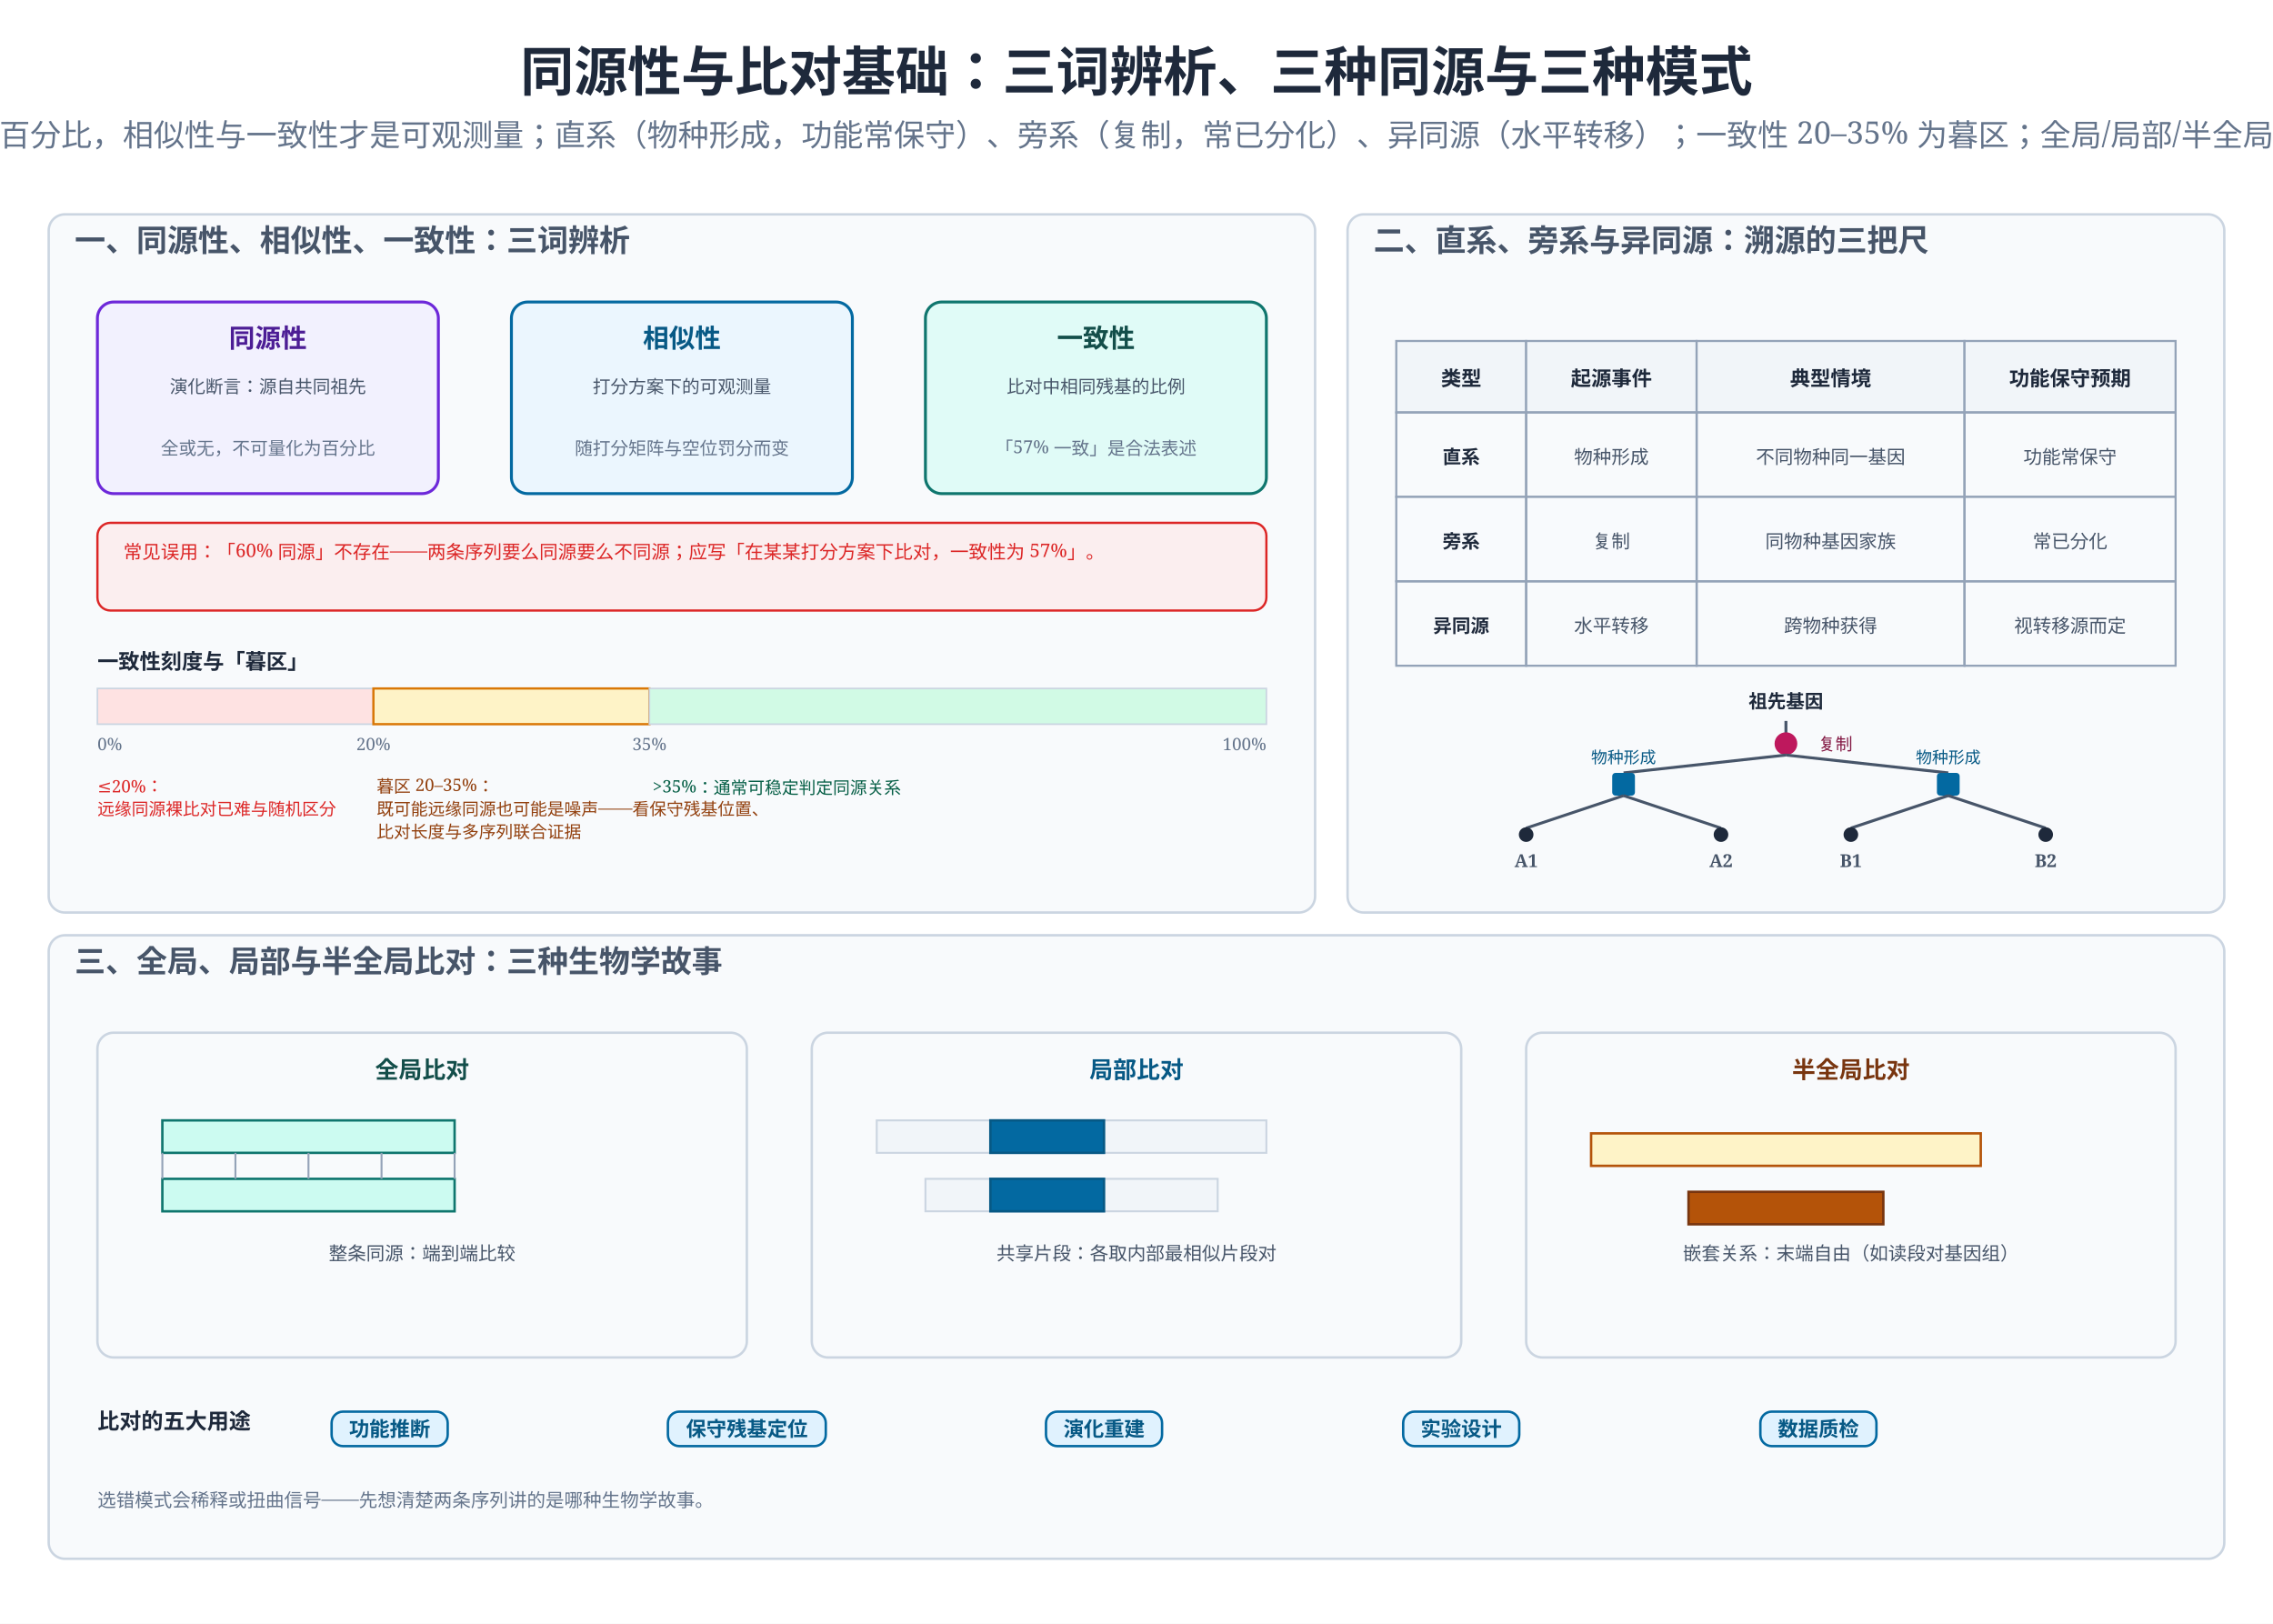
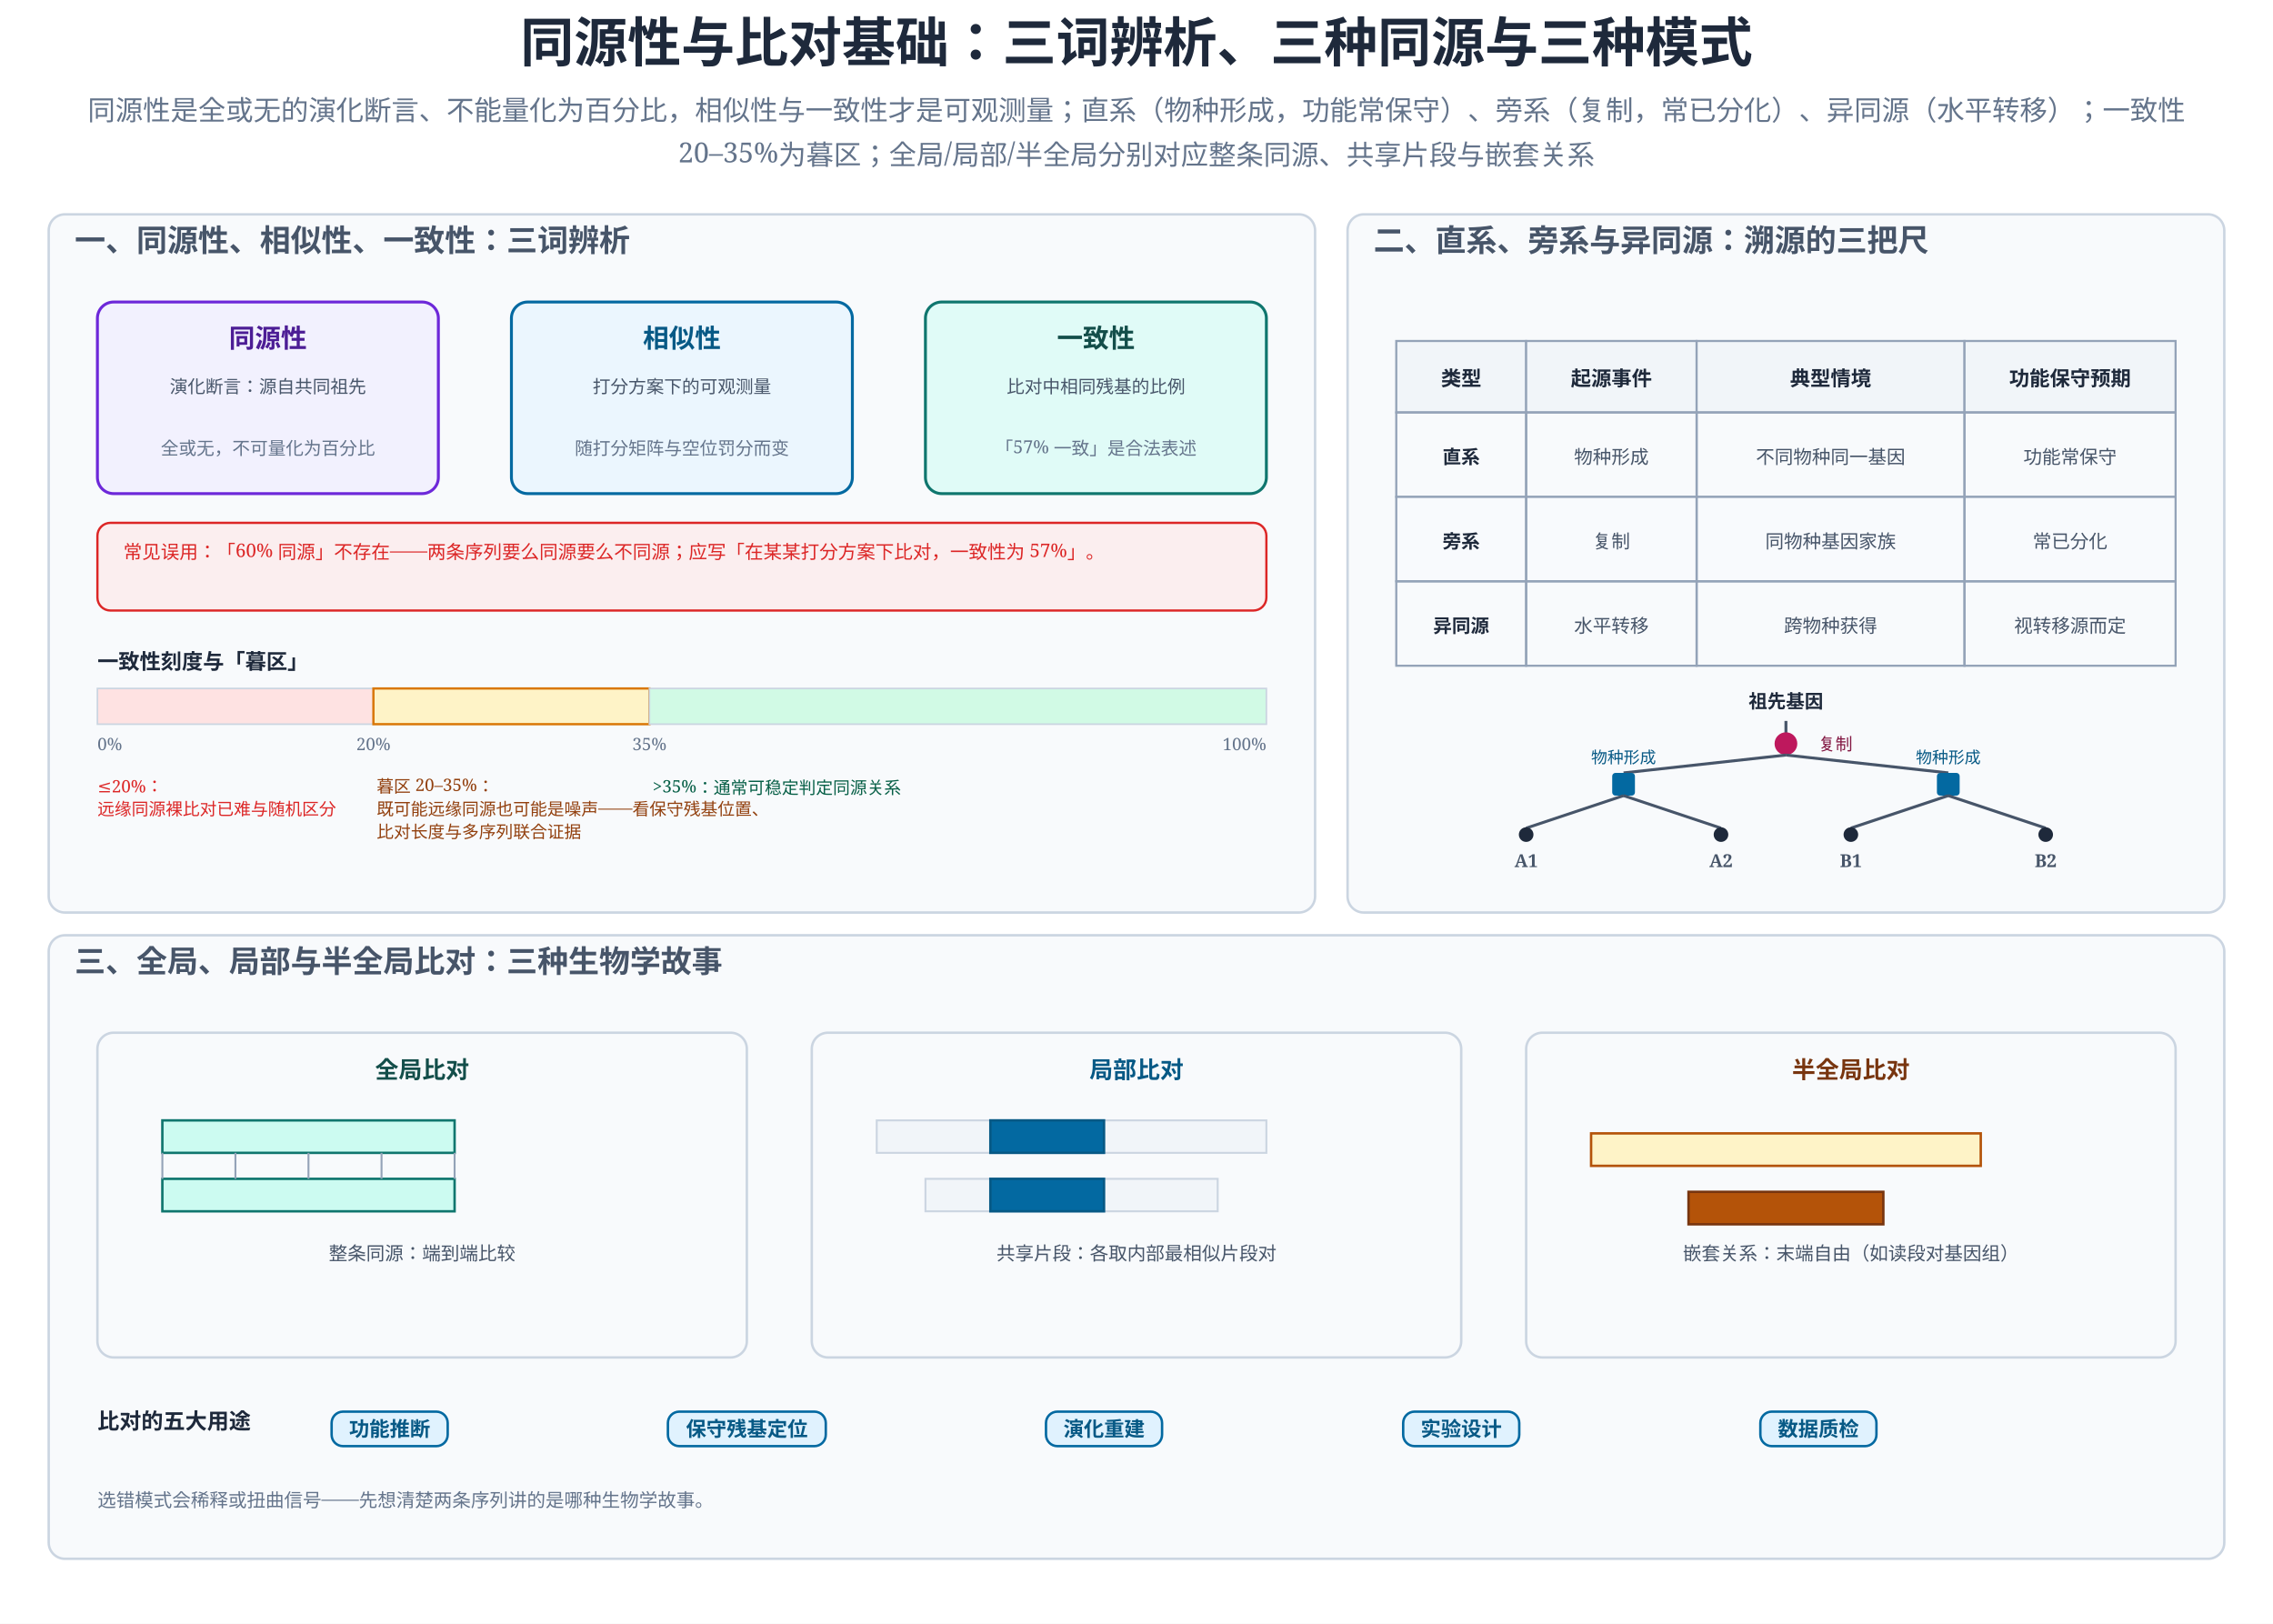
<svg xmlns="http://www.w3.org/2000/svg" width="1400" height="1000" viewBox="0 0 1400 1000" font-family="Noto Serif SC, LXGW WenKai, Songti SC, serif">
  <defs>
    <marker id="arr-ink" viewBox="0 0 10 10" refX="8.5" refY="5" markerWidth="7" markerHeight="7" orient="auto-start-reverse">
      <path d="M0,0 L10,5 L0,10 z" fill="#334155" />
    </marker>
    <marker id="arr-dna" viewBox="0 0 10 10" refX="8.5" refY="5" markerWidth="7" markerHeight="7" orient="auto-start-reverse">
      <path d="M0,0 L10,5 L0,10 z" fill="#0f766e" />
    </marker>
    <marker id="arr-rna" viewBox="0 0 10 10" refX="8.5" refY="5" markerWidth="7" markerHeight="7" orient="auto-start-reverse">
      <path d="M0,0 L10,5 L0,10 z" fill="#b45309" />
    </marker>
    <marker id="arr-pro" viewBox="0 0 10 10" refX="8.5" refY="5" markerWidth="7" markerHeight="7" orient="auto-start-reverse">
      <path d="M0,0 L10,5 L0,10 z" fill="#6d28d9" />
    </marker>
    <marker id="arr-enz" viewBox="0 0 10 10" refX="8.5" refY="5" markerWidth="7" markerHeight="7" orient="auto-start-reverse">
      <path d="M0,0 L10,5 L0,10 z" fill="#be185d" />
    </marker>
    <marker id="arr-acc" viewBox="0 0 10 10" refX="8.5" refY="5" markerWidth="7" markerHeight="7" orient="auto-start-reverse">
      <path d="M0,0 L10,5 L0,10 z" fill="#0369a1" />
    </marker>
    <marker id="arr-ok" viewBox="0 0 10 10" refX="8.5" refY="5" markerWidth="7" markerHeight="7" orient="auto-start-reverse">
      <path d="M0,0 L10,5 L0,10 z" fill="#059669" />
    </marker>
    <marker id="arr-warn" viewBox="0 0 10 10" refX="8.5" refY="5" markerWidth="7" markerHeight="7" orient="auto-start-reverse">
      <path d="M0,0 L10,5 L0,10 z" fill="#b45309" />
    </marker>
    <marker id="arr-bad" viewBox="0 0 10 10" refX="8.5" refY="5" markerWidth="7" markerHeight="7" orient="auto-start-reverse">
      <path d="M0,0 L10,5 L0,10 z" fill="#dc2626" />
    </marker>
    <marker id="arr-mute" viewBox="0 0 10 10" refX="8.5" refY="5" markerWidth="7" markerHeight="7" orient="auto-start-reverse">
      <path d="M0,0 L10,5 L0,10 z" fill="#94a3b8" />
    </marker>
  </defs>
  <rect x="0" y="0" width="1400" height="1000" fill="#ffffff" />
-   <text x="700" y="56" text-anchor="middle" font-size="33" font-weight="700" fill="#1e293b">同源性与比对基础：三词辨析、三种同源与三种模式</text>
-   <text x="700" y="90" text-anchor="middle" font-size="19" fill="#64748b">同源性是全或无的演化断言、不能量化为百分比，相似性与一致性才是可观测量；直系（物种形成，功能常保守）、旁系（复制，常已分化）、异同源（水平转移）；一致性 20–35% 为暮区；全局/局部/半全局分别对应整条同源、共享片段与嵌套关系</text>
+   <text x="700" y="38" text-anchor="middle" font-size="33" font-weight="700" fill="#1e293b">同源性与比对基础：三词辨析、三种同源与三种模式</text>
+   <text x="700" y="74" text-anchor="middle" font-size="17" fill="#64748b">同源性是全或无的演化断言、不能量化为百分比，相似性与一致性才是可观测量；直系（物种形成，功能常保守）、旁系（复制，常已分化）、异同源（水平转移）；一致性</text>
+   <text x="700" y="100" text-anchor="middle" font-size="17" fill="#64748b">20–35%为暮区；全局/局部/半全局分别对应整条同源、共享片段与嵌套关系</text>
  <rect x="30" y="132" width="780" height="430" rx="10" fill="#f8fafc" stroke="#cbd5e1" stroke-width="1.5" />
  <text x="46" y="154.84" font-size="19" fill="#475569" font-weight="700">一、同源性、相似性、一致性：三词辨析</text>
  <rect x="60" y="186" width="210" height="118" rx="10" fill="#ede9fe" fill-opacity="0.55" stroke="#6d28d9" stroke-width="1.8" />
  <text x="165" y="214" font-size="16" fill="#4c1d95" text-anchor="middle" font-weight="700">同源性</text>
  <text x="165" y="242" font-size="11" fill="#475569" text-anchor="middle">演化断言：源自共同祖先</text>
  <text x="165" y="280" font-size="11" fill="#64748b" text-anchor="middle">全或无，不可量化为百分比</text>
  <rect x="315" y="186" width="210" height="118" rx="10" fill="#e0f2fe" fill-opacity="0.55" stroke="#0369a1" stroke-width="1.8" />
  <text x="420" y="214" font-size="16" fill="#075985" text-anchor="middle" font-weight="700">相似性</text>
  <text x="420" y="242" font-size="11" fill="#475569" text-anchor="middle">打分方案下的可观测量</text>
  <text x="420" y="280" font-size="11" fill="#64748b" text-anchor="middle">随打分矩阵与空位罚分而变</text>
  <rect x="570" y="186" width="210" height="118" rx="10" fill="#ccfbf1" fill-opacity="0.55" stroke="#0f766e" stroke-width="1.8" />
  <text x="675" y="214" font-size="16" fill="#134e4a" text-anchor="middle" font-weight="700">一致性</text>
  <text x="675" y="242" font-size="11" fill="#475569" text-anchor="middle">比对中相同残基的比例</text>
  <text x="675" y="280" font-size="11" fill="#64748b" text-anchor="middle">「57% 一致」是合法表述</text>
  <rect x="60" y="322" width="720" height="54" rx="8" fill="#fee2e2" fill-opacity="0.5" stroke="#dc2626" stroke-width="1.4" />
  <text x="76" y="344" font-size="11.5" fill="#dc2626">常见误用：「60% 同源」不存在——两条序列要么同源要么不同源；应写「在某某打分方案下比对，一致性为 57%」。</text>
  <text x="60" y="412" font-size="13" fill="#1e293b" font-weight="700">一致性刻度与「暮区」</text>
  <rect x="60" y="424" width="170" height="22" fill="#fee2e2" stroke="#cbd5e1" stroke-width="1" />
  <rect x="230" y="424" width="170" height="22" fill="#fef3c7" stroke="#d97706" stroke-width="1.4" />
  <rect x="400" y="424" width="380" height="22" fill="#d1fae5" stroke="#cbd5e1" stroke-width="1" />
  <text x="60" y="462" font-size="10.5" fill="#64748b">0%</text>
  <text x="230" y="462" font-size="10.5" fill="#64748b" text-anchor="middle">20%</text>
  <text x="400" y="462" font-size="10.5" fill="#64748b" text-anchor="middle">35%</text>
  <text x="780" y="462" font-size="10.5" fill="#64748b" text-anchor="end">100%</text>
  <text x="60" y="488" font-size="10.5" fill="#dc2626">≤20%：</text>
  <text x="60" y="502" font-size="10.5" fill="#dc2626">远缘同源裸比对已难与随机区分</text>
  <text x="232" y="488" font-size="10.5" fill="#92400e">暮区 20–35%：</text>
  <text x="232" y="502" font-size="10.5" fill="#92400e">既可能远缘同源也可能是噪声——看保守残基位置、</text>
  <text x="232" y="516" font-size="10.5" fill="#92400e">比对长度与多序列联合证据</text>
  <text x="402" y="488" font-size="10.5" fill="#065f46">&gt;35%：通常可稳定判定同源关系</text>
  <rect x="830" y="132" width="540" height="430" rx="10" fill="#f8fafc" stroke="#cbd5e1" stroke-width="1.5" />
  <text x="846" y="154.84" font-size="19" fill="#475569" font-weight="700">二、直系、旁系与异同源：溯源的三把尺</text>
  <rect x="860" y="210" width="80" height="44" fill="#f1f5f9" stroke="#94a3b8" stroke-width="1.3" />
  <text x="900" y="237.5" font-size="12.5" fill="#1e293b" text-anchor="middle" font-weight="700">类型</text>
  <rect x="940" y="210" width="105" height="44" fill="#f1f5f9" stroke="#94a3b8" stroke-width="1.3" />
  <text x="992.5" y="237.5" font-size="12.5" fill="#1e293b" text-anchor="middle" font-weight="700">起源事件</text>
  <rect x="1045" y="210" width="165" height="44" fill="#f1f5f9" stroke="#94a3b8" stroke-width="1.3" />
  <text x="1127.5" y="237.5" font-size="12.5" fill="#1e293b" text-anchor="middle" font-weight="700">典型情境</text>
  <rect x="1210" y="210" width="130" height="44" fill="#f1f5f9" stroke="#94a3b8" stroke-width="1.3" />
  <text x="1275" y="237.5" font-size="12.5" fill="#1e293b" text-anchor="middle" font-weight="700">功能保守预期</text>
  <rect x="860" y="254" width="80" height="52" fill="none" stroke="#94a3b8" stroke-width="1.3" />
  <text x="900" y="285.5" font-size="11.5" fill="#1e293b" text-anchor="middle" font-weight="700">直系</text>
  <rect x="940" y="254" width="105" height="52" fill="none" stroke="#94a3b8" stroke-width="1.3" />
  <text x="992.5" y="285.5" font-size="11.5" fill="#475569" text-anchor="middle" font-weight="500">物种形成</text>
  <rect x="1045" y="254" width="165" height="52" fill="none" stroke="#94a3b8" stroke-width="1.3" />
  <text x="1127.5" y="285.5" font-size="11.5" fill="#475569" text-anchor="middle" font-weight="500">不同物种同一基因</text>
  <rect x="1210" y="254" width="130" height="52" fill="none" stroke="#94a3b8" stroke-width="1.3" />
  <text x="1275" y="285.5" font-size="11.5" fill="#475569" text-anchor="middle" font-weight="500">功能常保守</text>
  <rect x="860" y="306" width="480" height="52" fill="#f8fafc" fill-opacity="0.85" />
  <rect x="860" y="306" width="80" height="52" fill="none" stroke="#94a3b8" stroke-width="1.3" />
  <text x="900" y="337.5" font-size="11.5" fill="#1e293b" text-anchor="middle" font-weight="700">旁系</text>
  <rect x="940" y="306" width="105" height="52" fill="none" stroke="#94a3b8" stroke-width="1.3" />
  <text x="992.5" y="337.5" font-size="11.5" fill="#475569" text-anchor="middle" font-weight="500">复制</text>
  <rect x="1045" y="306" width="165" height="52" fill="none" stroke="#94a3b8" stroke-width="1.3" />
  <text x="1127.5" y="337.5" font-size="11.5" fill="#475569" text-anchor="middle" font-weight="500">同物种基因家族</text>
  <rect x="1210" y="306" width="130" height="52" fill="none" stroke="#94a3b8" stroke-width="1.3" />
  <text x="1275" y="337.5" font-size="11.5" fill="#475569" text-anchor="middle" font-weight="500">常已分化</text>
  <rect x="860" y="358" width="80" height="52" fill="none" stroke="#94a3b8" stroke-width="1.3" />
  <text x="900" y="389.5" font-size="11.5" fill="#1e293b" text-anchor="middle" font-weight="700">异同源</text>
  <rect x="940" y="358" width="105" height="52" fill="none" stroke="#94a3b8" stroke-width="1.3" />
  <text x="992.5" y="389.5" font-size="11.5" fill="#475569" text-anchor="middle" font-weight="500">水平转移</text>
  <rect x="1045" y="358" width="165" height="52" fill="none" stroke="#94a3b8" stroke-width="1.3" />
  <text x="1127.5" y="389.5" font-size="11.5" fill="#475569" text-anchor="middle" font-weight="500">跨物种获得</text>
  <rect x="1210" y="358" width="130" height="52" fill="none" stroke="#94a3b8" stroke-width="1.3" />
  <text x="1275" y="389.5" font-size="11.5" fill="#475569" text-anchor="middle" font-weight="500">视转移源而定</text>
  <text x="1100" y="436" font-size="11.5" fill="#1e293b" text-anchor="middle" font-weight="700">祖先基因</text>
  <line x1="1100" y1="444" x2="1100" y2="452" stroke="#475569" stroke-width="1.8" />
  <circle cx="1100" cy="458" r="7" fill="#be185d" />
  <text x="1120" y="462" font-size="10.5" fill="#831843">复制</text>
  <line x1="1100" y1="465" x2="1000" y2="476" stroke="#475569" stroke-width="1.8" />
  <line x1="1100" y1="465" x2="1200" y2="476" stroke="#475569" stroke-width="1.8" />
  <rect x="993" y="476" width="14" height="14" rx="2" fill="#0369a1" />
  <rect x="1193" y="476" width="14" height="14" rx="2" fill="#0369a1" />
  <text x="1000" y="470" font-size="10" fill="#075985" text-anchor="middle">物种形成</text>
  <text x="1200" y="470" font-size="10" fill="#075985" text-anchor="middle">物种形成</text>
  <line x1="1000" y1="490" x2="940" y2="510" stroke="#475569" stroke-width="1.8" />
  <line x1="1000" y1="490" x2="1060" y2="510" stroke="#475569" stroke-width="1.8" />
  <line x1="1200" y1="490" x2="1140" y2="510" stroke="#475569" stroke-width="1.8" />
  <line x1="1200" y1="490" x2="1260" y2="510" stroke="#475569" stroke-width="1.8" />
  <circle cx="940" cy="514" r="4.5" fill="#1e293b" />
  <text x="940" y="534" font-size="11" fill="#475569" text-anchor="middle" font-weight="700">A1</text>
  <circle cx="1060" cy="514" r="4.5" fill="#1e293b" />
  <text x="1060" y="534" font-size="11" fill="#475569" text-anchor="middle" font-weight="700">A2</text>
  <circle cx="1140" cy="514" r="4.5" fill="#1e293b" />
  <text x="1140" y="534" font-size="11" fill="#475569" text-anchor="middle" font-weight="700">B1</text>
  <circle cx="1260" cy="514" r="4.5" fill="#1e293b" />
  <text x="1260" y="534" font-size="11" fill="#475569" text-anchor="middle" font-weight="700">B2</text>
  <rect x="30" y="576" width="1340" height="384" rx="10" fill="#f8fafc" stroke="#cbd5e1" stroke-width="1.5" />
  <text x="46" y="598.84" font-size="19" fill="#475569" font-weight="700">三、全局、局部与半全局比对：三种生物学故事</text>
  <rect x="60" y="636" width="400" height="200" rx="10" fill="#f8fafc" stroke="#cbd5e1" stroke-width="1.5" />
  <text x="260" y="664" font-size="14.5" fill="#134e4a" text-anchor="middle" font-weight="700">全局比对</text>
  <rect x="100" y="690" width="180" height="20" fill="#ccfbf1" stroke="#0f766e" stroke-width="1.5" />
  <rect x="100" y="726" width="180" height="20" fill="#ccfbf1" stroke="#0f766e" stroke-width="1.5" />
  <line x1="100" y1="710" x2="100" y2="726" stroke="#94a3b8" stroke-width="1.2" />
  <line x1="145" y1="710" x2="145" y2="726" stroke="#94a3b8" stroke-width="1.2" />
  <line x1="190" y1="710" x2="190" y2="726" stroke="#94a3b8" stroke-width="1.2" />
  <line x1="235" y1="710" x2="235" y2="726" stroke="#94a3b8" stroke-width="1.2" />
  <line x1="280" y1="710" x2="280" y2="726" stroke="#94a3b8" stroke-width="1.2" />
  <text x="260" y="776" font-size="11.5" fill="#475569" text-anchor="middle">整条同源：端到端比较</text>
  <rect x="500" y="636" width="400" height="200" rx="10" fill="#f8fafc" stroke="#cbd5e1" stroke-width="1.5" />
  <text x="700" y="664" font-size="14.5" fill="#075985" text-anchor="middle" font-weight="700">局部比对</text>
  <rect x="540" y="690" width="240" height="20" fill="#f1f5f9" stroke="#cbd5e1" stroke-width="1.2" />
  <rect x="610" y="690" width="70" height="20" fill="#0369a1" stroke="#075985" stroke-width="1.5" />
  <rect x="570" y="726" width="180" height="20" fill="#f1f5f9" stroke="#cbd5e1" stroke-width="1.2" />
  <rect x="610" y="726" width="70" height="20" fill="#0369a1" stroke="#075985" stroke-width="1.5" />
  <text x="700" y="776" font-size="11.5" fill="#475569" text-anchor="middle">共享片段：各取内部最相似片段对</text>
  <rect x="940" y="636" width="400" height="200" rx="10" fill="#f8fafc" stroke="#cbd5e1" stroke-width="1.5" />
  <text x="1140" y="664" font-size="14.5" fill="#78350f" text-anchor="middle" font-weight="700">半全局比对</text>
  <rect x="980" y="698" width="240" height="20" fill="#fef3c7" stroke="#b45309" stroke-width="1.5" />
  <rect x="1040" y="734" width="120" height="20" fill="#b45309" stroke="#78350f" stroke-width="1.5" />
  <text x="1140" y="776" font-size="11.5" fill="#475569" text-anchor="middle">嵌套关系：末端自由（如读段对基因组）</text>
  <text x="60" y="880" font-size="13.5" fill="#1e293b" font-weight="700">比对的五大用途</text>
  <rect x="204.25" y="869.375" width="71.5" height="21.25" rx="7" fill="#e0f2fe" stroke="#0369a1" stroke-width="1.5" />
  <text x="240" y="884.5" font-size="12.5" fill="#075985" text-anchor="middle" font-weight="700">功能推断</text>
  <rect x="411.375" y="869.375" width="97.25" height="21.25" rx="7" fill="#e0f2fe" stroke="#0369a1" stroke-width="1.5" />
  <text x="460" y="884.5" font-size="12.5" fill="#075985" text-anchor="middle" font-weight="700">保守残基定位</text>
  <rect x="644.25" y="869.375" width="71.5" height="21.25" rx="7" fill="#e0f2fe" stroke="#0369a1" stroke-width="1.5" />
  <text x="680" y="884.5" font-size="12.5" fill="#075985" text-anchor="middle" font-weight="700">演化重建</text>
  <rect x="864.25" y="869.375" width="71.5" height="21.25" rx="7" fill="#e0f2fe" stroke="#0369a1" stroke-width="1.5" />
  <text x="900" y="884.5" font-size="12.5" fill="#075985" text-anchor="middle" font-weight="700">实验设计</text>
  <rect x="1084.25" y="869.375" width="71.5" height="21.25" rx="7" fill="#e0f2fe" stroke="#0369a1" stroke-width="1.5" />
  <text x="1120" y="884.5" font-size="12.5" fill="#075985" text-anchor="middle" font-weight="700">数据质检</text>
  <text x="60" y="928" font-size="11.5" fill="#64748b">选错模式会稀释或扭曲信号——先想清楚两条序列讲的是哪种生物学故事。</text>
</svg>
